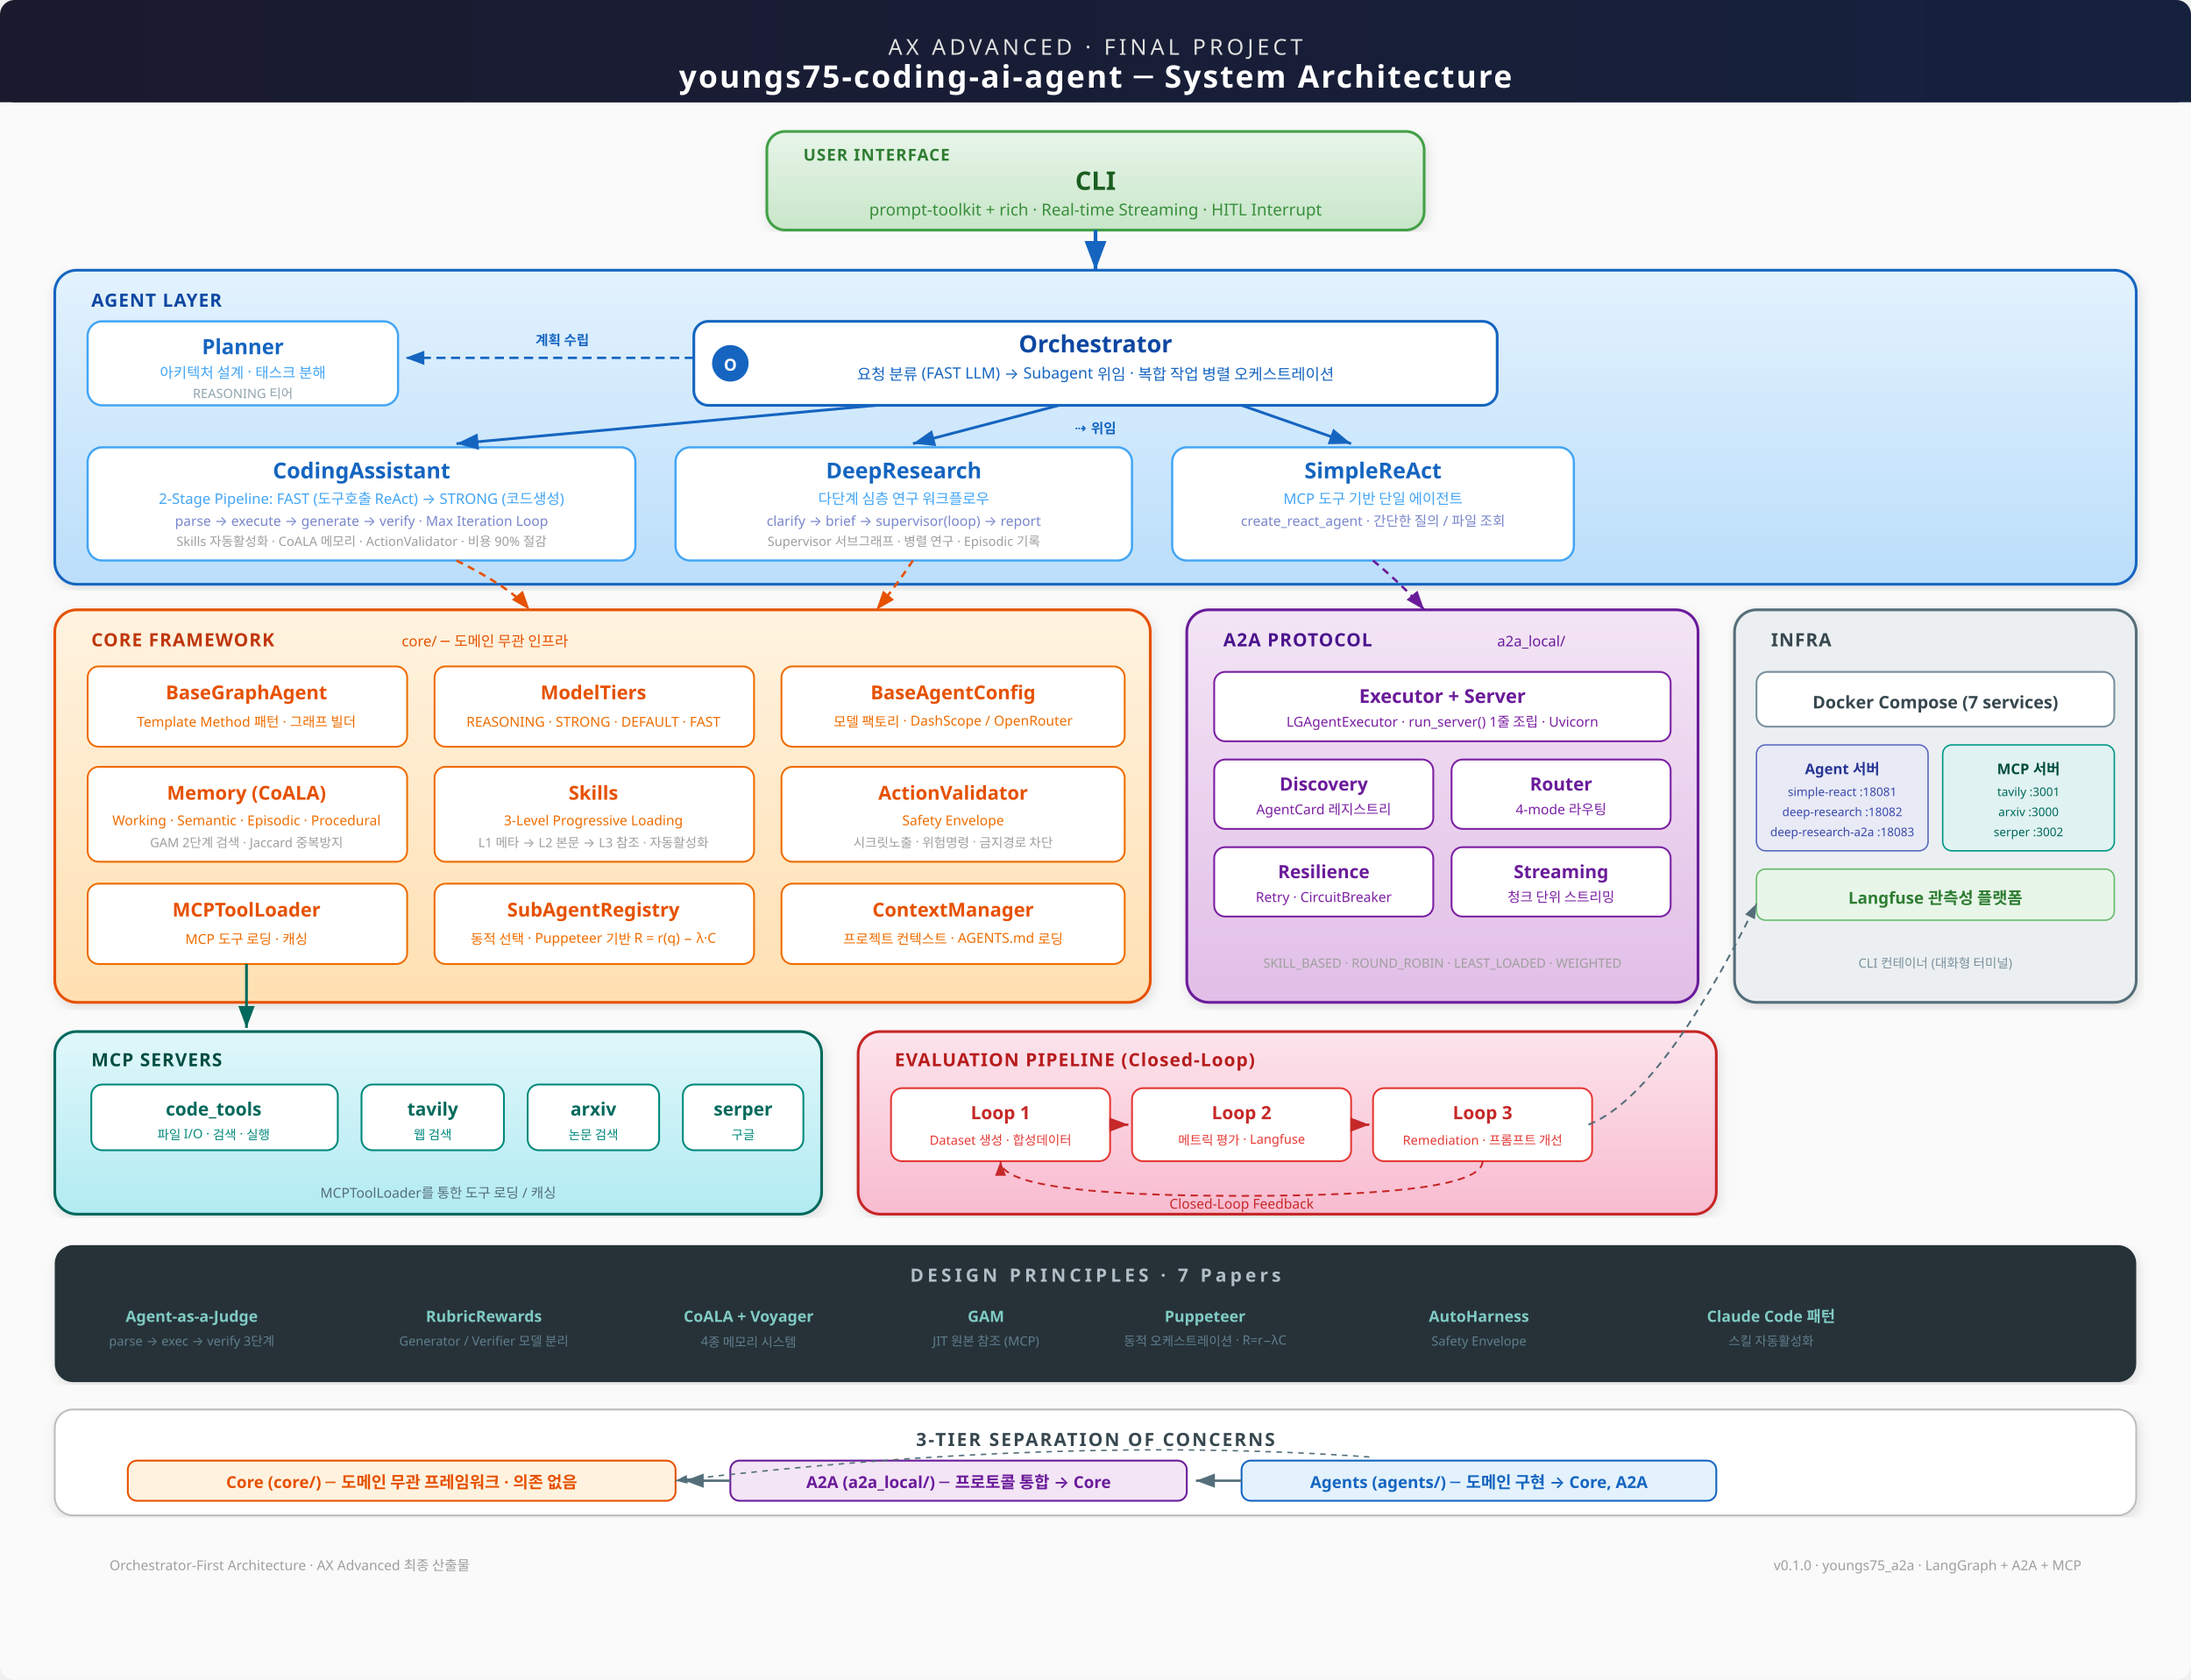
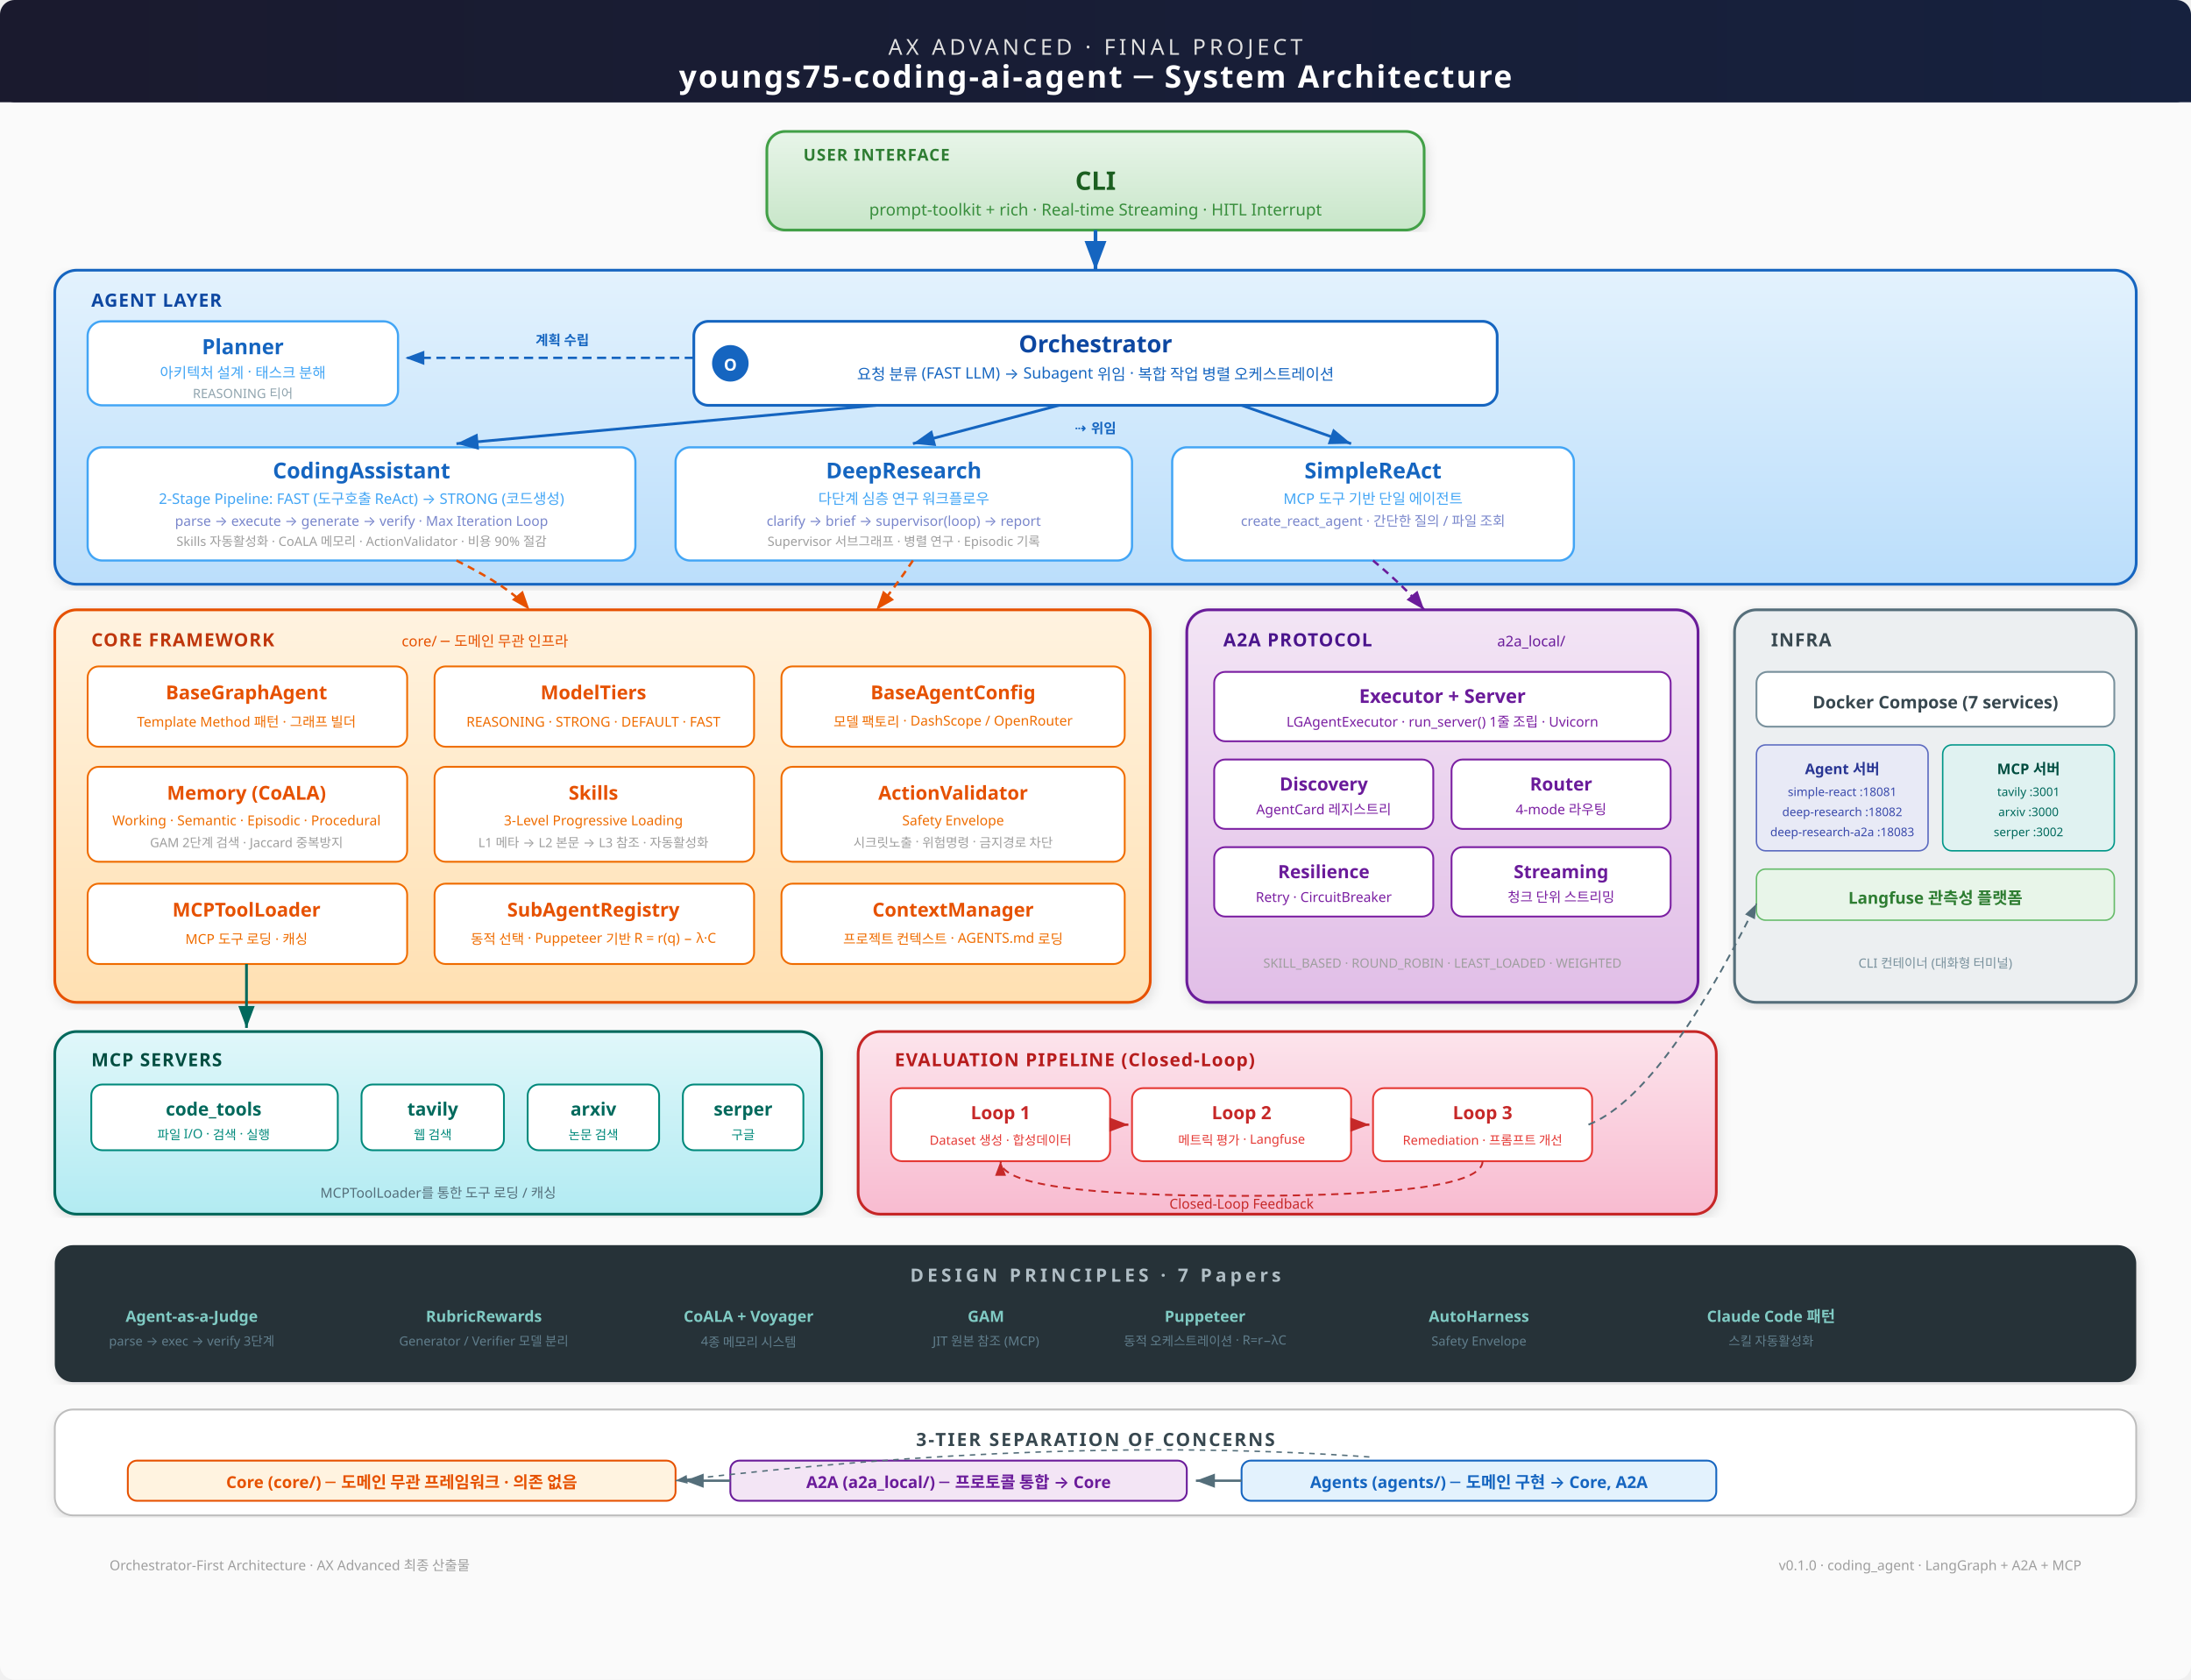
<svg xmlns="http://www.w3.org/2000/svg" viewBox="0 0 1200 920" style="font-family: 'Segoe UI', system-ui, -apple-system, sans-serif;">
  <defs>
    <filter id="shadow" x="-2%" y="-2%" width="104%" height="104%">
      <feDropShadow dx="1" dy="2" stdDeviation="3" flood-opacity="0.12" />
    </filter>
    <linearGradient id="headerGrad" x1="0" y1="0" x2="1" y2="0">
      <stop offset="0%" stop-color="#1a1a2e" />
      <stop offset="100%" stop-color="#16213e" />
    </linearGradient>
    <linearGradient id="cliGrad" x1="0" y1="0" x2="0" y2="1">
      <stop offset="0%" stop-color="#e8f5e9" />
      <stop offset="100%" stop-color="#c8e6c9" />
    </linearGradient>
    <linearGradient id="agentGrad" x1="0" y1="0" x2="0" y2="1">
      <stop offset="0%" stop-color="#e3f2fd" />
      <stop offset="100%" stop-color="#bbdefb" />
    </linearGradient>
    <linearGradient id="coreGrad" x1="0" y1="0" x2="0" y2="1">
      <stop offset="0%" stop-color="#fff3e0" />
      <stop offset="100%" stop-color="#ffe0b2" />
    </linearGradient>
    <linearGradient id="a2aGrad" x1="0" y1="0" x2="0" y2="1">
      <stop offset="0%" stop-color="#f3e5f5" />
      <stop offset="100%" stop-color="#e1bee7" />
    </linearGradient>
    <linearGradient id="mcpGrad" x1="0" y1="0" x2="0" y2="1">
      <stop offset="0%" stop-color="#e0f7fa" />
      <stop offset="100%" stop-color="#b2ebf2" />
    </linearGradient>
    <linearGradient id="evalGrad" x1="0" y1="0" x2="0" y2="1">
      <stop offset="0%" stop-color="#fce4ec" />
      <stop offset="100%" stop-color="#f8bbd0" />
    </linearGradient>
    <marker id="arrowBlue" markerWidth="8" markerHeight="6" refX="8" refY="3" orient="auto">
      <path d="M0,0 L8,3 L0,6 Z" fill="#1565c0" />
    </marker>
    <marker id="arrowOrange" markerWidth="8" markerHeight="6" refX="8" refY="3" orient="auto">
      <path d="M0,0 L8,3 L0,6 Z" fill="#e65100" />
    </marker>
    <marker id="arrowGray" markerWidth="8" markerHeight="6" refX="8" refY="3" orient="auto">
      <path d="M0,0 L8,3 L0,6 Z" fill="#546e7a" />
    </marker>
    <marker id="arrowPurple" markerWidth="8" markerHeight="6" refX="8" refY="3" orient="auto">
      <path d="M0,0 L8,3 L0,6 Z" fill="#6a1b9a" />
    </marker>
    <marker id="arrowTeal" markerWidth="8" markerHeight="6" refX="8" refY="3" orient="auto">
      <path d="M0,0 L8,3 L0,6 Z" fill="#00695c" />
    </marker>
    <marker id="arrowRed" markerWidth="8" markerHeight="6" refX="8" refY="3" orient="auto">
      <path d="M0,0 L8,3 L0,6 Z" fill="#c62828" />
    </marker>
  </defs>
  <rect width="1200" height="920" fill="#fafafa" rx="8" />
  <rect x="0" y="0" width="1200" height="56" fill="url(#headerGrad)" rx="8" />
  <rect x="0" y="44" width="1200" height="12" fill="url(#headerGrad)" />
  <text x="600" y="30" text-anchor="middle" fill="#e0e0e0" font-size="12" font-weight="400" letter-spacing="2">AX ADVANCED · FINAL PROJECT</text>
  <text x="600" y="48" text-anchor="middle" fill="white" font-size="17" font-weight="700" letter-spacing="1">youngs75-coding-ai-agent  ─  System Architecture</text>
  <rect x="420" y="72" width="360" height="54" rx="10" fill="url(#cliGrad)" stroke="#43a047" stroke-width="1.5" filter="url(#shadow)" />
  <text x="440" y="88" font-size="9" fill="#2e7d32" font-weight="700" letter-spacing="0.5">USER INTERFACE</text>
  <text x="600" y="104" text-anchor="middle" font-size="14" font-weight="700" fill="#1b5e20">CLI</text>
  <text x="600" y="118" text-anchor="middle" font-size="9" fill="#388e3c">prompt-toolkit + rich  ·  Real-time Streaming  ·  HITL Interrupt</text>
  <line x1="600" y1="126" x2="600" y2="148" stroke="#1565c0" stroke-width="2" marker-end="url(#arrowBlue)" />
  <rect x="30" y="148" width="1140" height="172" rx="12" fill="url(#agentGrad)" stroke="#1565c0" stroke-width="1.5" filter="url(#shadow)" />
  <text x="50" y="168" font-size="10" fill="#0d47a1" font-weight="700" letter-spacing="0.5">AGENT LAYER</text>
  <rect x="380" y="176" width="440" height="46" rx="8" fill="white" stroke="#1565c0" stroke-width="1.5" />
  <circle cx="400" cy="199" r="10" fill="#1565c0" />
  <text x="400" y="203" text-anchor="middle" font-size="9" fill="white" font-weight="700">O</text>
  <text x="600" y="193" text-anchor="middle" font-size="13" font-weight="700" fill="#0d47a1">Orchestrator</text>
  <text x="600" y="208" text-anchor="middle" font-size="8.5" fill="#1565c0">요청 분류 (FAST LLM) → Subagent 위임  ·  복합 작업 병렬 오케스트레이션</text>
  <rect x="48" y="176" width="170" height="46" rx="8" fill="white" stroke="#42a5f5" stroke-width="1.2" />
  <text x="133" y="194" text-anchor="middle" font-size="11.5" font-weight="700" fill="#1565c0">Planner</text>
  <text x="133" y="207" text-anchor="middle" font-size="8" fill="#42a5f5">아키텍처 설계 · 태스크 분해</text>
  <text x="133" y="218" text-anchor="middle" font-size="7" fill="#90a4ae">REASONING 티어</text>
  <line x1="380" y1="196" x2="222" y2="196" stroke="#1565c0" stroke-width="1.3" stroke-dasharray="5,3" marker-end="url(#arrowBlue)" />
  <text x="308" y="189" text-anchor="middle" font-size="7.5" fill="#1565c0" font-weight="600">계획 수립</text>
  <rect x="48" y="245" width="300" height="62" rx="8" fill="white" stroke="#42a5f5" stroke-width="1.2" />
  <text x="198" y="262" text-anchor="middle" font-size="12" font-weight="700" fill="#1565c0">CodingAssistant</text>
  <text x="198" y="276" text-anchor="middle" font-size="8" fill="#42a5f5">2-Stage Pipeline: FAST (도구호출 ReAct) → STRONG (코드생성)</text>
  <text x="198" y="288" text-anchor="middle" font-size="7.5" fill="#7986cb">parse → execute → generate → verify  ·  Max Iteration Loop</text>
  <text x="198" y="299" text-anchor="middle" font-size="7" fill="#9e9e9e">Skills 자동활성화 · CoALA 메모리 · ActionValidator · 비용 90% 절감</text>
  <rect x="370" y="245" width="250" height="62" rx="8" fill="white" stroke="#42a5f5" stroke-width="1.2" />
  <text x="495" y="262" text-anchor="middle" font-size="12" font-weight="700" fill="#1565c0">DeepResearch</text>
  <text x="495" y="276" text-anchor="middle" font-size="8" fill="#42a5f5">다단계 심층 연구 워크플로우</text>
  <text x="495" y="288" text-anchor="middle" font-size="7.5" fill="#7986cb">clarify → brief → supervisor(loop) → report</text>
  <text x="495" y="299" text-anchor="middle" font-size="7" fill="#9e9e9e">Supervisor 서브그래프 · 병렬 연구 · Episodic 기록</text>
  <rect x="642" y="245" width="220" height="62" rx="8" fill="white" stroke="#42a5f5" stroke-width="1.2" />
  <text x="752" y="262" text-anchor="middle" font-size="12" font-weight="700" fill="#1565c0">SimpleReAct</text>
  <text x="752" y="276" text-anchor="middle" font-size="8" fill="#42a5f5">MCP 도구 기반 단일 에이전트</text>
  <text x="752" y="288" text-anchor="middle" font-size="7.5" fill="#7986cb">create_react_agent · 간단한 질의 / 파일 조회</text>
  <path d="M480,222 L250,243" stroke="#1565c0" stroke-width="1.5" fill="none" marker-end="url(#arrowBlue)" />
  <path d="M580,222 L500,243" stroke="#1565c0" stroke-width="1.5" fill="none" marker-end="url(#arrowBlue)" />
  <path d="M680,222 L740,243" stroke="#1565c0" stroke-width="1.5" fill="none" marker-end="url(#arrowBlue)" />
  <text x="600" y="237" text-anchor="middle" font-size="7.5" fill="#1565c0" font-weight="600">⇢ 위임</text>
  <rect x="30" y="334" width="600" height="215" rx="12" fill="url(#coreGrad)" stroke="#e65100" stroke-width="1.5" filter="url(#shadow)" />
  <text x="50" y="354" font-size="10" fill="#bf360c" font-weight="700" letter-spacing="0.5">CORE FRAMEWORK</text>
  <text x="220" y="354" font-size="8" fill="#e65100">core/  ─  도메인 무관 인프라</text>
  <rect x="48" y="365" width="175" height="44" rx="6" fill="white" stroke="#ef6c00" stroke-width="1" />
  <text x="135" y="383" text-anchor="middle" font-size="10.5" font-weight="700" fill="#e65100">BaseGraphAgent</text>
  <text x="135" y="398" text-anchor="middle" font-size="7.5" fill="#ef6c00">Template Method 패턴 · 그래프 빌더</text>
  <rect x="238" y="365" width="175" height="44" rx="6" fill="white" stroke="#ef6c00" stroke-width="1" />
  <text x="325" y="383" text-anchor="middle" font-size="10.5" font-weight="700" fill="#e65100">ModelTiers</text>
  <text x="325" y="398" text-anchor="middle" font-size="7.5" fill="#ef6c00">REASONING · STRONG · DEFAULT · FAST</text>
  <rect x="428" y="365" width="188" height="44" rx="6" fill="white" stroke="#ef6c00" stroke-width="1" />
  <text x="522" y="383" text-anchor="middle" font-size="10.5" font-weight="700" fill="#e65100">BaseAgentConfig</text>
  <text x="522" y="398" text-anchor="middle" font-size="7.5" fill="#ef6c00">모델 팩토리 · DashScope / OpenRouter</text>
  <rect x="48" y="420" width="175" height="52" rx="6" fill="white" stroke="#ef6c00" stroke-width="1" />
  <text x="135" y="438" text-anchor="middle" font-size="10.5" font-weight="700" fill="#e65100">Memory (CoALA)</text>
  <text x="135" y="452" text-anchor="middle" font-size="7.5" fill="#ef6c00">Working · Semantic · Episodic · Procedural</text>
  <text x="135" y="464" text-anchor="middle" font-size="7" fill="#9e9e9e">GAM 2단계 검색 · Jaccard 중복방지</text>
  <rect x="238" y="420" width="175" height="52" rx="6" fill="white" stroke="#ef6c00" stroke-width="1" />
  <text x="325" y="438" text-anchor="middle" font-size="10.5" font-weight="700" fill="#e65100">Skills</text>
  <text x="325" y="452" text-anchor="middle" font-size="7.5" fill="#ef6c00">3-Level Progressive Loading</text>
  <text x="325" y="464" text-anchor="middle" font-size="7" fill="#9e9e9e">L1 메타 → L2 본문 → L3 참조 · 자동활성화</text>
  <rect x="428" y="420" width="188" height="52" rx="6" fill="white" stroke="#ef6c00" stroke-width="1" />
  <text x="522" y="438" text-anchor="middle" font-size="10.5" font-weight="700" fill="#e65100">ActionValidator</text>
  <text x="522" y="452" text-anchor="middle" font-size="7.5" fill="#ef6c00">Safety Envelope</text>
  <text x="522" y="464" text-anchor="middle" font-size="7" fill="#9e9e9e">시크릿노출 · 위험명령 · 금지경로 차단</text>
  <rect x="48" y="484" width="175" height="44" rx="6" fill="white" stroke="#ef6c00" stroke-width="1" />
  <text x="135" y="502" text-anchor="middle" font-size="10.5" font-weight="700" fill="#e65100">MCPToolLoader</text>
  <text x="135" y="517" text-anchor="middle" font-size="7.5" fill="#ef6c00">MCP 도구 로딩 · 캐싱</text>
  <rect x="238" y="484" width="175" height="44" rx="6" fill="white" stroke="#ef6c00" stroke-width="1" />
  <text x="325" y="502" text-anchor="middle" font-size="10.5" font-weight="700" fill="#e65100">SubAgentRegistry</text>
  <text x="325" y="517" text-anchor="middle" font-size="7.5" fill="#ef6c00">동적 선택 · Puppeteer 기반 R = r(q) − λ·C</text>
  <rect x="428" y="484" width="188" height="44" rx="6" fill="white" stroke="#ef6c00" stroke-width="1" />
  <text x="522" y="502" text-anchor="middle" font-size="10.5" font-weight="700" fill="#e65100">ContextManager</text>
  <text x="522" y="517" text-anchor="middle" font-size="7.5" fill="#ef6c00">프로젝트 컨텍스트 · AGENTS.md 로딩</text>
  <rect x="650" y="334" width="280" height="215" rx="12" fill="url(#a2aGrad)" stroke="#6a1b9a" stroke-width="1.5" filter="url(#shadow)" />
  <text x="670" y="354" font-size="10" fill="#4a148c" font-weight="700" letter-spacing="0.5">A2A PROTOCOL</text>
  <text x="820" y="354" font-size="8" fill="#6a1b9a">a2a_local/</text>
  <rect x="665" y="368" width="250" height="38" rx="6" fill="white" stroke="#7b1fa2" stroke-width="1" />
  <text x="790" y="385" text-anchor="middle" font-size="10.5" font-weight="700" fill="#6a1b9a">Executor + Server</text>
  <text x="790" y="398" text-anchor="middle" font-size="7.5" fill="#7b1fa2">LGAgentExecutor · run_server() 1줄 조립 · Uvicorn</text>
  <rect x="665" y="416" width="120" height="38" rx="6" fill="white" stroke="#7b1fa2" stroke-width="1" />
  <text x="725" y="433" text-anchor="middle" font-size="10" font-weight="700" fill="#6a1b9a">Discovery</text>
  <text x="725" y="446" text-anchor="middle" font-size="7.5" fill="#7b1fa2">AgentCard 레지스트리</text>
  <rect x="795" y="416" width="120" height="38" rx="6" fill="white" stroke="#7b1fa2" stroke-width="1" />
  <text x="855" y="433" text-anchor="middle" font-size="10" font-weight="700" fill="#6a1b9a">Router</text>
  <text x="855" y="446" text-anchor="middle" font-size="7.5" fill="#7b1fa2">4-mode 라우팅</text>
  <rect x="665" y="464" width="120" height="38" rx="6" fill="white" stroke="#7b1fa2" stroke-width="1" />
  <text x="725" y="481" text-anchor="middle" font-size="10" font-weight="700" fill="#6a1b9a">Resilience</text>
  <text x="725" y="494" text-anchor="middle" font-size="7.5" fill="#7b1fa2">Retry · CircuitBreaker</text>
  <rect x="795" y="464" width="120" height="38" rx="6" fill="white" stroke="#7b1fa2" stroke-width="1" />
  <text x="855" y="481" text-anchor="middle" font-size="10" font-weight="700" fill="#6a1b9a">Streaming</text>
  <text x="855" y="494" text-anchor="middle" font-size="7.5" fill="#7b1fa2">청크 단위 스트리밍</text>
  <text x="790" y="530" text-anchor="middle" font-size="7" fill="#9e9e9e">SKILL_BASED · ROUND_ROBIN · LEAST_LOADED · WEIGHTED</text>
  <rect x="950" y="334" width="220" height="215" rx="12" fill="#eceff1" stroke="#546e7a" stroke-width="1.5" filter="url(#shadow)" />
  <text x="970" y="354" font-size="10" fill="#37474f" font-weight="700" letter-spacing="0.5">INFRA</text>
  <rect x="962" y="368" width="196" height="30" rx="6" fill="white" stroke="#78909c" stroke-width="1" />
  <text x="1060" y="388" text-anchor="middle" font-size="9.5" font-weight="700" fill="#37474f">Docker Compose (7 services)</text>
  <rect x="962" y="408" width="94" height="58" rx="5" fill="#e8eaf6" stroke="#5c6bc0" stroke-width="0.8" />
  <text x="1009" y="424" text-anchor="middle" font-size="8" font-weight="600" fill="#283593">Agent 서버</text>
  <text x="1009" y="436" text-anchor="middle" font-size="6.5" fill="#3949ab">simple-react :18081</text>
  <text x="1009" y="447" text-anchor="middle" font-size="6.5" fill="#3949ab">deep-research :18082</text>
  <text x="1009" y="458" text-anchor="middle" font-size="6.5" fill="#3949ab">deep-research-a2a :18083</text>
  <rect x="1064" y="408" width="94" height="58" rx="5" fill="#e0f2f1" stroke="#009688" stroke-width="0.8" />
  <text x="1111" y="424" text-anchor="middle" font-size="8" font-weight="600" fill="#004d40">MCP 서버</text>
  <text x="1111" y="436" text-anchor="middle" font-size="6.5" fill="#00695c">tavily :3001</text>
  <text x="1111" y="447" text-anchor="middle" font-size="6.5" fill="#00695c">arxiv :3000</text>
  <text x="1111" y="458" text-anchor="middle" font-size="6.5" fill="#00695c">serper :3002</text>
  <rect x="962" y="476" width="196" height="28" rx="5" fill="#e8f5e9" stroke="#66bb6a" stroke-width="0.8" />
  <text x="1060" y="495" text-anchor="middle" font-size="9" font-weight="600" fill="#2e7d32">Langfuse 관측성 플랫폼</text>
  <text x="1060" y="530" text-anchor="middle" font-size="7" fill="#78909c">CLI 컨테이너 (대화형 터미널)</text>
  <rect x="30" y="565" width="420" height="100" rx="12" fill="url(#mcpGrad)" stroke="#00695c" stroke-width="1.5" filter="url(#shadow)" />
  <text x="50" y="584" font-size="10" fill="#004d40" font-weight="700" letter-spacing="0.5">MCP SERVERS</text>
  <rect x="50" y="594" width="135" height="36" rx="6" fill="white" stroke="#00897b" stroke-width="1" />
  <text x="117" y="611" text-anchor="middle" font-size="10" font-weight="700" fill="#00695c">code_tools</text>
  <text x="117" y="624" text-anchor="middle" font-size="7" fill="#00897b">파일 I/O · 검색 · 실행</text>
  <rect x="198" y="594" width="78" height="36" rx="6" fill="white" stroke="#00897b" stroke-width="1" />
  <text x="237" y="611" text-anchor="middle" font-size="10" font-weight="700" fill="#00695c">tavily</text>
  <text x="237" y="624" text-anchor="middle" font-size="7" fill="#00897b">웹 검색</text>
  <rect x="289" y="594" width="72" height="36" rx="6" fill="white" stroke="#00897b" stroke-width="1" />
  <text x="325" y="611" text-anchor="middle" font-size="10" font-weight="700" fill="#00695c">arxiv</text>
  <text x="325" y="624" text-anchor="middle" font-size="7" fill="#00897b">논문 검색</text>
  <rect x="374" y="594" width="66" height="36" rx="6" fill="white" stroke="#00897b" stroke-width="1" />
  <text x="407" y="611" text-anchor="middle" font-size="10" font-weight="700" fill="#00695c">serper</text>
  <text x="407" y="624" text-anchor="middle" font-size="7" fill="#00897b">구글</text>
  <text x="240" y="656" text-anchor="middle" font-size="7.5" fill="#546e7a">MCPToolLoader를 통한 도구 로딩 / 캐싱</text>
  <path d="M135,528 L135,563" stroke="#00695c" stroke-width="1.5" fill="none" marker-end="url(#arrowTeal)" />
  <rect x="470" y="565" width="470" height="100" rx="12" fill="url(#evalGrad)" stroke="#c62828" stroke-width="1.5" filter="url(#shadow)" />
  <text x="490" y="584" font-size="10" fill="#b71c1c" font-weight="700" letter-spacing="0.5">EVALUATION PIPELINE (Closed-Loop)</text>
  <rect x="488" y="596" width="120" height="40" rx="6" fill="white" stroke="#e53935" stroke-width="1" />
  <text x="548" y="613" text-anchor="middle" font-size="10" font-weight="700" fill="#c62828">Loop 1</text>
  <text x="548" y="627" text-anchor="middle" font-size="7" fill="#e53935">Dataset 생성 · 합성데이터</text>
  <rect x="620" y="596" width="120" height="40" rx="6" fill="white" stroke="#e53935" stroke-width="1" />
  <text x="680" y="613" text-anchor="middle" font-size="10" font-weight="700" fill="#c62828">Loop 2</text>
  <text x="680" y="627" text-anchor="middle" font-size="7" fill="#e53935">메트릭 평가 · Langfuse</text>
  <rect x="752" y="596" width="120" height="40" rx="6" fill="white" stroke="#e53935" stroke-width="1" />
  <text x="812" y="613" text-anchor="middle" font-size="10" font-weight="700" fill="#c62828">Loop 3</text>
  <text x="812" y="627" text-anchor="middle" font-size="7" fill="#e53935">Remediation · 프롬프트 개선</text>
  <path d="M608,616 L618,616" stroke="#c62828" stroke-width="1.3" fill="none" marker-end="url(#arrowRed)" />
  <path d="M740,616 L750,616" stroke="#c62828" stroke-width="1.3" fill="none" marker-end="url(#arrowRed)" />
  <path d="M812,636 Q812,655 680,655 Q548,655 548,636" stroke="#c62828" stroke-width="1" stroke-dasharray="4,3" fill="none" marker-end="url(#arrowRed)" />
  <text x="680" y="662" text-anchor="middle" font-size="7.5" fill="#c62828">Closed-Loop Feedback</text>
  <path d="M870,616 Q910,600 962,495" stroke="#546e7a" stroke-width="1" stroke-dasharray="4,3" fill="none" marker-end="url(#arrowGray)" />
  <path d="M250,307 Q280,322 290,334" stroke="#e65100" stroke-width="1.3" stroke-dasharray="4,3" fill="none" marker-end="url(#arrowOrange)" />
  <path d="M500,307 Q490,322 480,334" stroke="#e65100" stroke-width="1.3" stroke-dasharray="4,3" fill="none" marker-end="url(#arrowOrange)" />
  <path d="M752,307 Q770,322 780,334" stroke="#6a1b9a" stroke-width="1.3" stroke-dasharray="4,3" fill="none" marker-end="url(#arrowPurple)" />
  <rect x="30" y="682" width="1140" height="75" rx="10" fill="#263238" filter="url(#shadow)" />
  <text x="600" y="702" text-anchor="middle" font-size="10" font-weight="700" fill="#b0bec5" letter-spacing="2">DESIGN PRINCIPLES  ·  7 Papers</text>
  <text x="105" y="724" text-anchor="middle" font-size="8.5" fill="#80cbc4" font-weight="600">Agent-as-a-Judge</text>
  <text x="105" y="737" text-anchor="middle" font-size="7" fill="#607d8b">parse → exec → verify 3단계</text>
  <text x="265" y="724" text-anchor="middle" font-size="8.5" fill="#80cbc4" font-weight="600">RubricRewards</text>
  <text x="265" y="737" text-anchor="middle" font-size="7" fill="#607d8b">Generator / Verifier 모델 분리</text>
  <text x="410" y="724" text-anchor="middle" font-size="8.5" fill="#80cbc4" font-weight="600">CoALA + Voyager</text>
  <text x="410" y="737" text-anchor="middle" font-size="7" fill="#607d8b">4종 메모리 시스템</text>
  <text x="540" y="724" text-anchor="middle" font-size="8.5" fill="#80cbc4" font-weight="600">GAM</text>
  <text x="540" y="737" text-anchor="middle" font-size="7" fill="#607d8b">JIT 원본 참조 (MCP)</text>
  <text x="660" y="724" text-anchor="middle" font-size="8.5" fill="#80cbc4" font-weight="600">Puppeteer</text>
  <text x="660" y="737" text-anchor="middle" font-size="7" fill="#607d8b">동적 오케스트레이션 · R=r−λC</text>
  <text x="810" y="724" text-anchor="middle" font-size="8.5" fill="#80cbc4" font-weight="600">AutoHarness</text>
  <text x="810" y="737" text-anchor="middle" font-size="7" fill="#607d8b">Safety Envelope</text>
  <text x="970" y="724" text-anchor="middle" font-size="8.5" fill="#80cbc4" font-weight="600">Claude Code 패턴</text>
  <text x="970" y="737" text-anchor="middle" font-size="7" fill="#607d8b">스킬 자동활성화</text>
  <rect x="30" y="772" width="1140" height="58" rx="10" fill="white" stroke="#bdbdbd" stroke-width="1" filter="url(#shadow)" />
  <text x="600" y="792" text-anchor="middle" font-size="10" font-weight="700" fill="#37474f" letter-spacing="1">3-TIER SEPARATION OF CONCERNS</text>
  <rect x="70" y="800" width="300" height="22" rx="5" fill="#fff3e0" stroke="#e65100" stroke-width="1" />
  <text x="220" y="815" text-anchor="middle" font-size="9" font-weight="600" fill="#e65100">Core (core/)  ─  도메인 무관 프레임워크  ·  의존 없음</text>
  <rect x="400" y="800" width="250" height="22" rx="5" fill="#f3e5f5" stroke="#6a1b9a" stroke-width="1" />
  <text x="525" y="815" text-anchor="middle" font-size="9" font-weight="600" fill="#6a1b9a">A2A (a2a_local/)  ─  프로토콜 통합  →  Core</text>
  <rect x="680" y="800" width="260" height="22" rx="5" fill="#e3f2fd" stroke="#1565c0" stroke-width="1" />
  <text x="810" y="815" text-anchor="middle" font-size="9" font-weight="600" fill="#1565c0">Agents (agents/)  ─  도메인 구현  →  Core, A2A</text>
  <path d="M680,811 L655,811" stroke="#546e7a" stroke-width="1.3" fill="none" marker-end="url(#arrowGray)" />
  <path d="M400,811 L375,811" stroke="#546e7a" stroke-width="1.3" fill="none" marker-end="url(#arrowGray)" />
  <path d="M750,798 Q580,786 370,811" stroke="#546e7a" stroke-width="0.8" stroke-dasharray="3,3" fill="none" marker-end="url(#arrowGray)" />
-   <text x="1140" y="860" text-anchor="end" font-size="7.5" fill="#9e9e9e">v0.1.0  ·  youngs75_a2a  ·  LangGraph + A2A + MCP</text>
+   <text x="1140" y="860" text-anchor="end" font-size="7.5" fill="#9e9e9e">v0.1.0  ·  coding_agent  ·  LangGraph + A2A + MCP</text>
  <text x="60" y="860" font-size="7.5" fill="#9e9e9e">Orchestrator-First Architecture  ·  AX Advanced 최종 산출물</text>
</svg>
